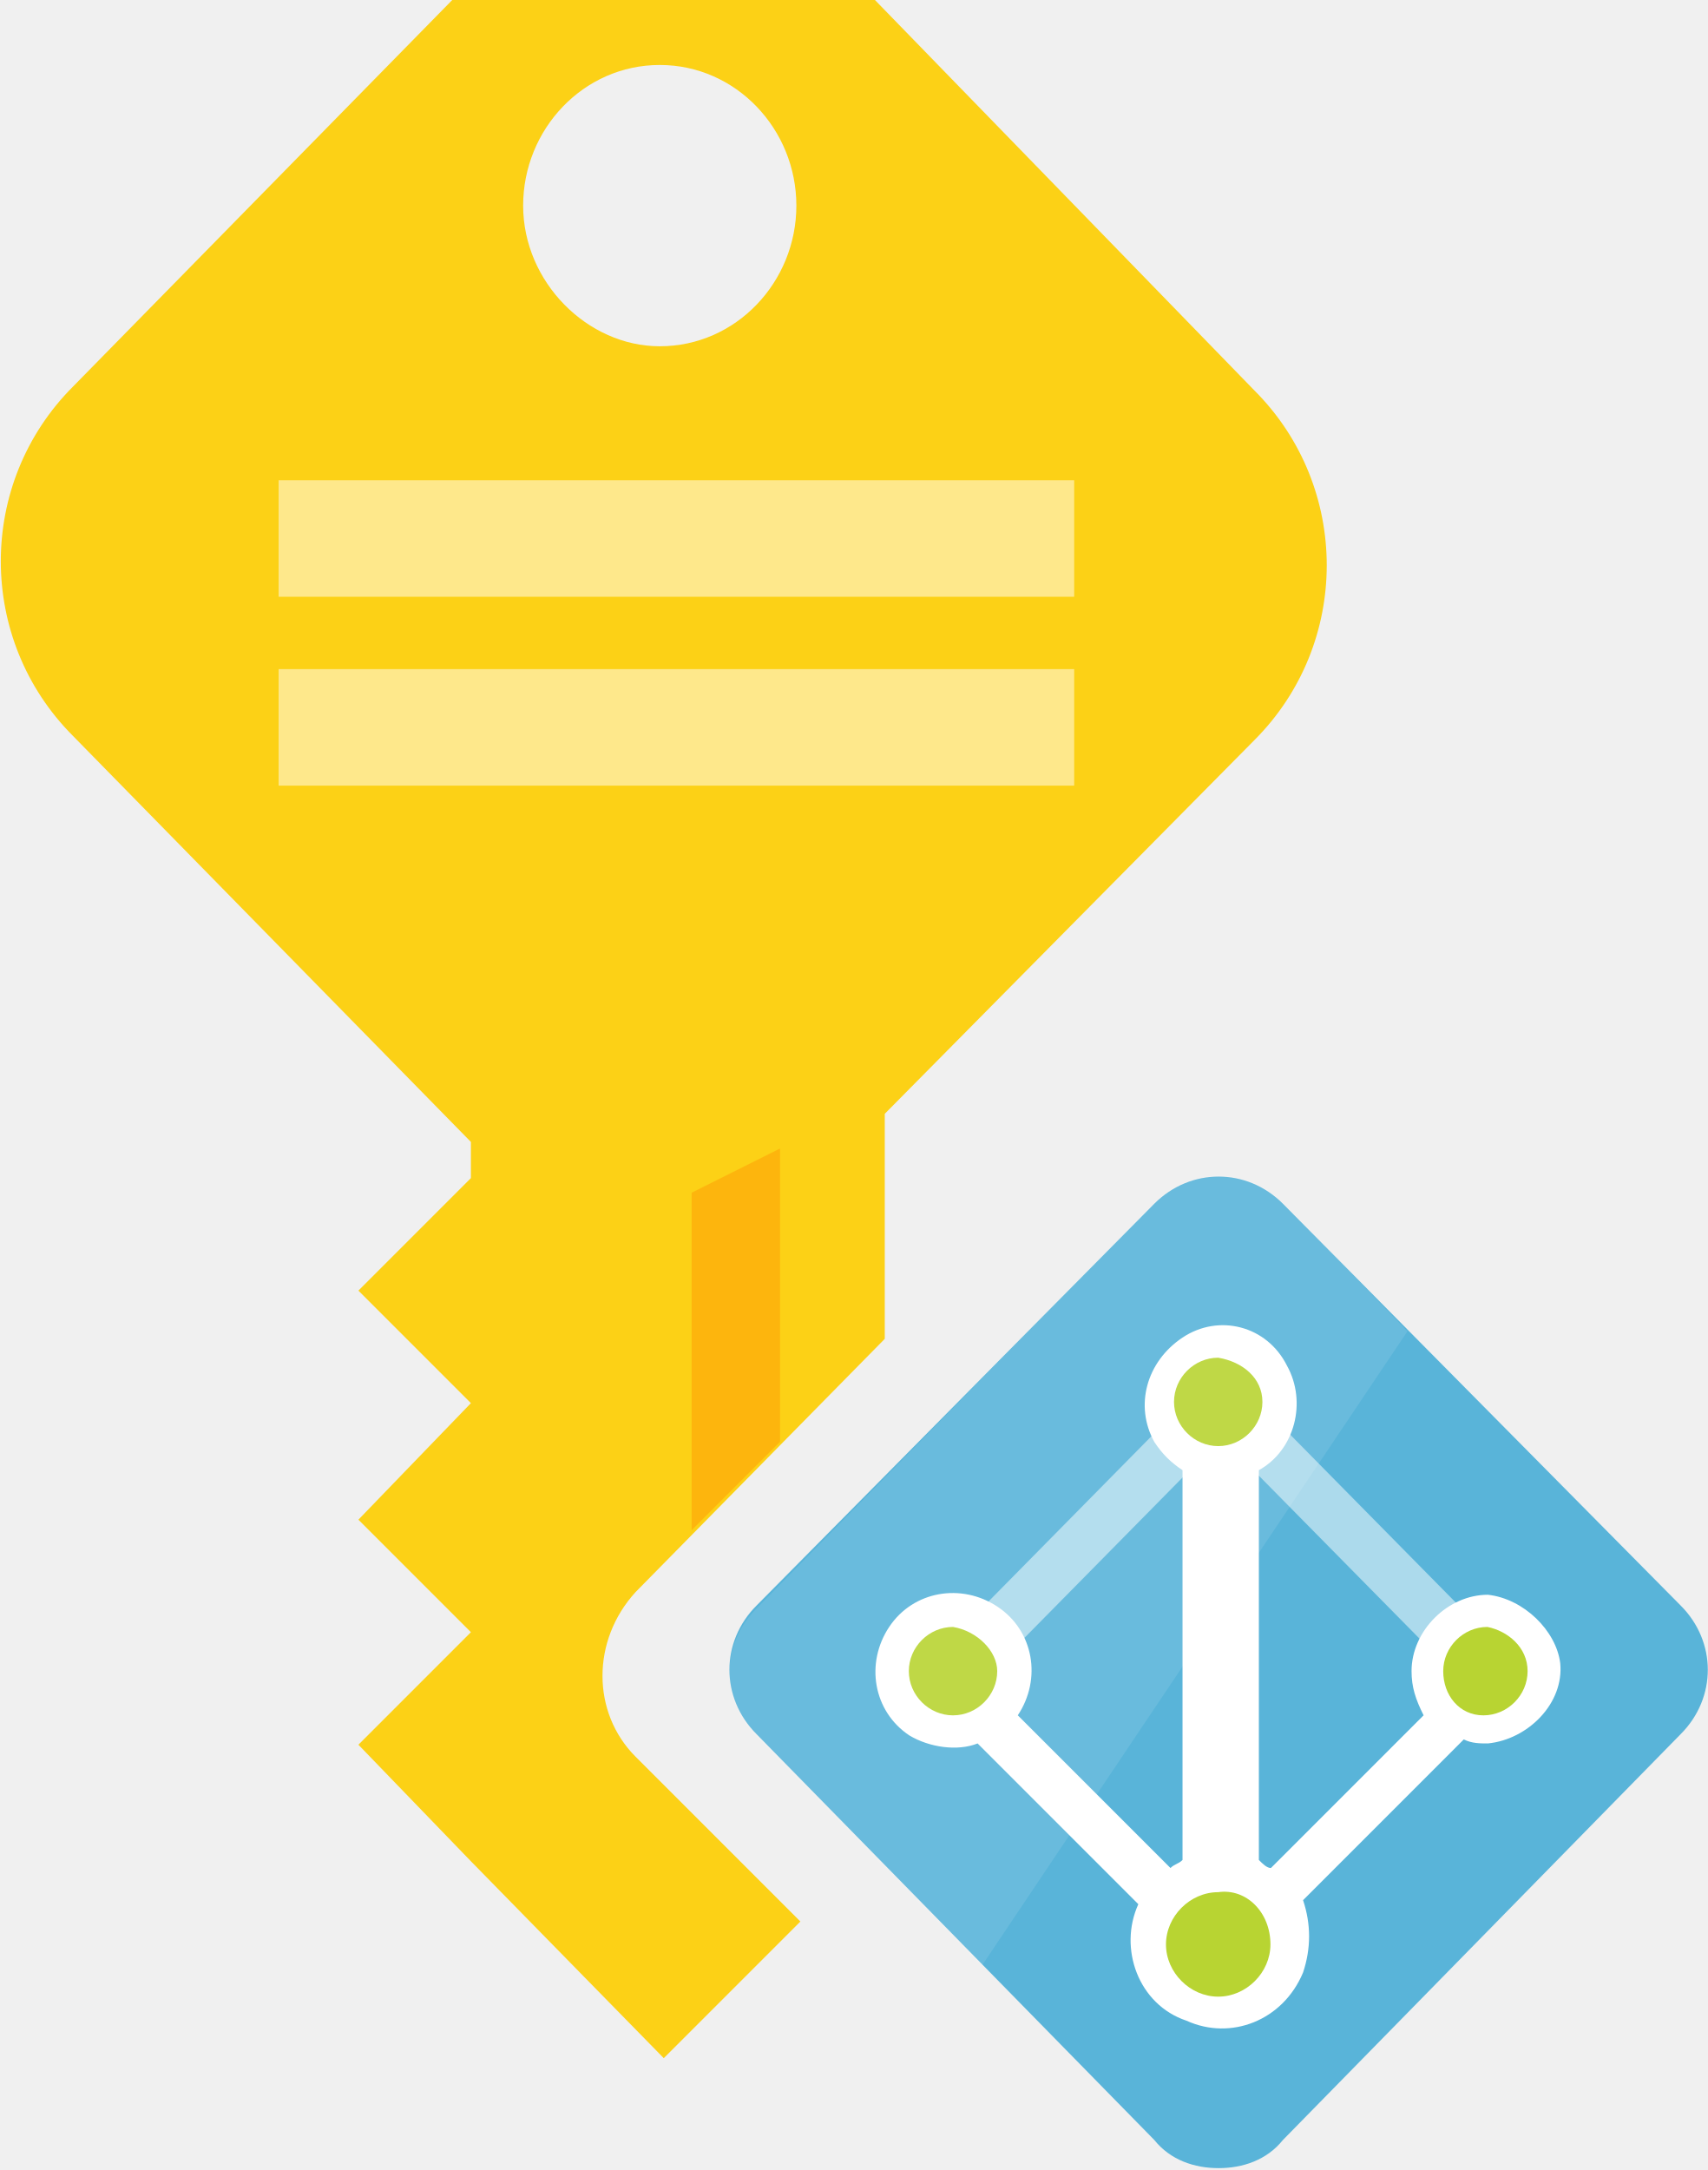
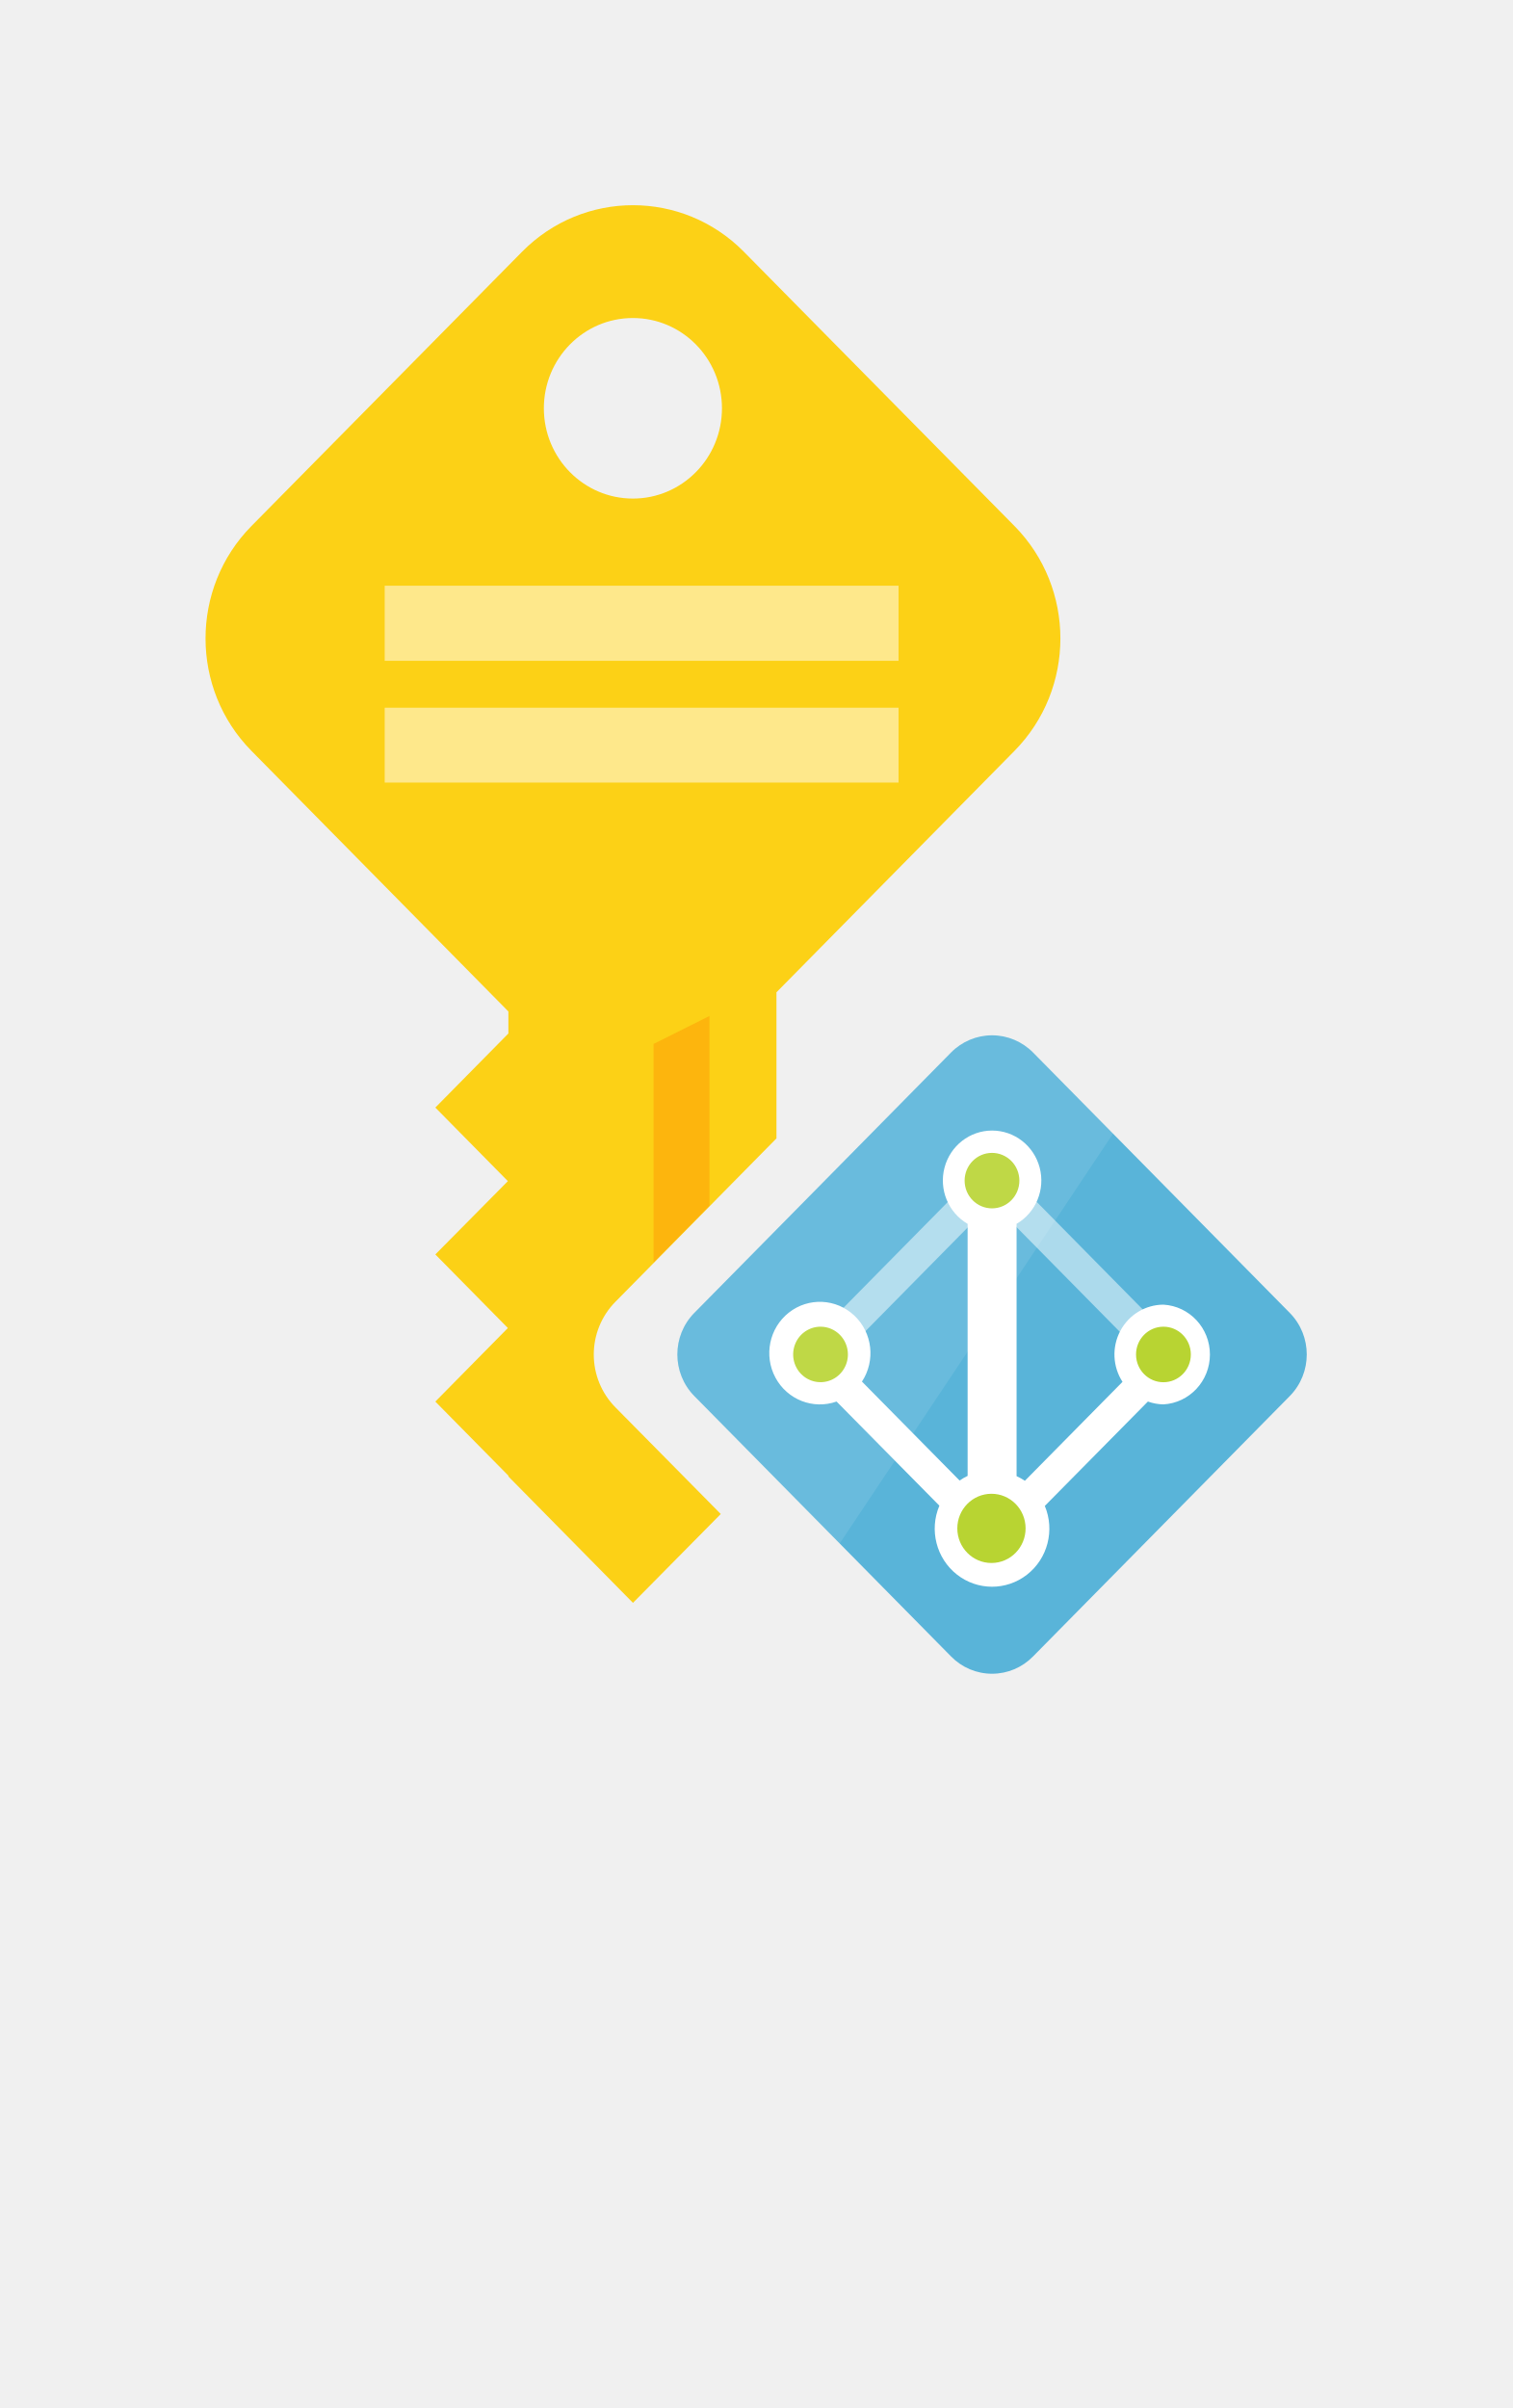
- <svg xmlns="http://www.w3.org/2000/svg" version="1.1" id="Layer_1" x="0px" y="0px" viewBox="0 0 42.5 54" style="enable-background:new 0 0 42.5 54;" xml:space="preserve">
+ <svg xmlns="http://www.w3.org/2000/svg" width="0.811in" height="1.291in" viewBox="0 0 58.36 92.959" xml:space="preserve" color-interpolation-filters="sRGB" class="st8">
  <style type="text/css">
- 	.st0{fill-rule:evenodd;clip-rule:evenodd;fill:#FCD116;}
- 	.st1{fill-rule:evenodd;clip-rule:evenodd;fill:#FFFFFF;fill-opacity:0.5;}
- 	.st2{fill-rule:evenodd;clip-rule:evenodd;fill:#59B4D9;}
- 	.st3{fill-rule:evenodd;clip-rule:evenodd;fill:#FFFFFF;}
- 	.st4{fill-rule:evenodd;clip-rule:evenodd;fill:#B8D432;}
- 	.st5{fill-rule:evenodd;clip-rule:evenodd;fill:#FFFFFF;fill-opacity:9.800000e-02;}
- 	.st6{fill-rule:evenodd;clip-rule:evenodd;fill:#FF8C00;fill-opacity:0.4;}
- </style>
+ 	
+ 		.st1 {fill:#fcd116;stroke:none;stroke-linecap:butt;stroke-width:7.92}
+ 		.st2 {fill:#ffffff;fill-opacity:0.5;stroke:none;stroke-linecap:butt;stroke-width:7.92}
+ 		.st3 {fill:#59b4d9;stroke:none;stroke-linecap:butt;stroke-width:7.92}
+ 		.st4 {fill:#ffffff;stroke:none;stroke-linecap:butt;stroke-width:7.92}
+ 		.st5 {fill:#b8d432;stroke:none;stroke-linecap:butt;stroke-width:7.92}
+ 		.st6 {fill:#ffffff;fill-opacity:0.098;stroke:none;stroke-linecap:butt;stroke-width:7.92}
+ 		.st7 {fill:#ff8c00;fill-opacity:0.4;stroke:none;stroke-linecap:butt;stroke-width:7.92}
+ 		.st8 {fill:none;fill-rule:evenodd;font-size:12px;overflow:visible;stroke-linecap:square;stroke-miterlimit:3}
+ 	
+ 	</style>
  <g>
    <g id="group1300-1" transform="translate(7.92,-28.3465)">
      <g id="group1301-2">
        <g id="shape1302-3" transform="translate(2.07834E-13,-2.73658)">
-           <path class="st0" d="M7.9,74.8c-1.1-1.1-1.1-2.9,0-4.1c0,0,0,0,0,0l6.2-6.3v-5.6l9.2-9.3c2.4-2.4,2.4-6.3,0-8.7L12.9,30.1      c-2.4-2.4-6.2-2.4-8.6,0L-6.1,40.7c-2.4,2.4-2.4,6.3,0,8.7l9.9,10.1v0.9L1,63.2L3.8,66L1,68.9l2.8,2.8L1,74.5l2.8,2.9v0l4.8,4.9      l3.4-3.4L7.9,74.8z M5.1,36.2c0-1.9,1.5-3.5,3.4-3.5c1.9,0,3.4,1.6,3.4,3.5c0,1.9-1.5,3.5-3.4,3.5c0,0,0,0,0,0      C6.7,39.7,5.1,38.1,5.1,36.2z" />
+           <path d="M15.82 85.41 A2.835 2.874 0 0 1 15.82 81.34 L22.04 75.03 L22.04 69.39 L31.23 60.07 A6.057 6.14          -180 0 0 31.23 51.39 L20.78 40.8 A6.057 6.14 -180 0 0 12.22 40.8 L1.77 51.39 A6.055 6.139          -180 0 0 1.77 60.07 L11.69 70.13 L11.69 70.98 L8.87 73.84 L11.67 76.68 L8.87 79.51 L11.67 82.35          L8.87 85.19 L11.69 88.05 L11.69 88.08 L16.5 92.96 L19.89 89.53 L15.82 85.41 ZM13.06 46.85 A3.438          3.485 0 1 1 16.5 50.33 A3.438 3.485 0 0 1 13.06 46.85 Z" class="st1" />
        </g>
        <g id="shape1303-5" transform="translate(6.91435,-34.4031)">
-           <path class="st1" d="M-7.9,74.7h19.8v2.9H-7.9V74.7z M-7.9,79.4h19.8v2.9H-7.9V79.4z" />
+           <path d="M0 85.36 L19.84 85.36 L19.84 88.26 L0 88.26 L0 85.36 ZM0 90.07 L19.84 90.07 L19.84 92.96 L0 92.96 L0          90.07 Z" class="st2" />
        </g>
        <g id="shape1304-7" transform="translate(18.2088,0)">
-           <path class="st2" d="M4.2,82.3c-0.6,0-1.2-0.2-1.6-0.7l-9.9-10.1c-0.9-0.9-0.9-2.3,0-3.2l9.9-10c0.9-0.9,2.3-0.9,3.2,0      c0,0,0,0,0,0l9.9,10c0.9,0.9,0.9,2.3,0,3.2L5.8,81.6C5.4,82.1,4.8,82.3,4.2,82.3z" />
+           <path d="M12.16 92.96 A2.225 2.255 0 0 1 10.57 92.29 L0.66 82.24 A2.241 2.272 0 0 1 0.66 79.03 L10.57          68.98 A2.24 2.271 0 0 1 13.74 68.98 L23.65 79.03 A2.24 2.271 0 0 1 23.65 82.24 L13.74 92.29          A2.225 2.255 0 0 1 12.16 92.96 Z" class="st3" />
        </g>
        <g id="shape1305-9" transform="translate(22.5107,-3.36836)">
-           <path class="st3" d="M6.6,71.4c-1,0-1.9,0.9-1.9,1.9c0,0.4,0.1,0.7,0.3,1.1l-3.8,3.8C1.1,78.2,1,78.1,0.9,78v-9.7      c0.9-0.5,1.2-1.7,0.7-2.6C1.1,64.7-0.1,64.4-1,65s-1.2,1.7-0.7,2.6c0.2,0.3,0.4,0.5,0.7,0.7V78c-0.1,0.1-0.2,0.1-0.3,0.2      l-3.8-3.8c0.6-0.9,0.4-2.1-0.5-2.7s-2.1-0.4-2.7,0.5s-0.4,2.1,0.5,2.7c0.5,0.3,1.2,0.4,1.7,0.2l4,4c-0.5,1.1,0,2.5,1.2,2.9      c1.1,0.5,2.4,0,2.9-1.2c0.2-0.6,0.2-1.2,0-1.8l4-4c0.2,0.1,0.4,0.1,0.6,0.1c1-0.1,1.9-1,1.8-2C8.3,72.3,7.5,71.5,6.6,71.4      L6.6,71.4z" />
+           <path d="M14.47 82.08 A1.897 1.924 -180 0 0 12.89 85.06 L9.12 88.88 A2.232 2.263 -180 0 0 8.8 88.7 L8.8          78.96 A1.901 1.928 -180 1 0 6.91 78.96 L6.91 88.69 A2.197 2.227 -180 0 0 6.6 88.87 L2.83          85.05 A1.953 1.98 -180 1 0 1.85 85.82 L5.82 89.84 A2.213 2.243 -180 1 0 9.89 89.85 L13.87          85.82 A1.877 1.903 -180 0 0 14.47 85.93 A1.901 1.928 -180 0 0 14.47 82.08 L14.47 82.08 Z" class="st4" />
        </g>
        <g id="shape1306-11" transform="translate(29.9102,-11.4514)">
-           <path class="st1" d="M-7.9,75.1l0.9-0.9l7.1,7.2l-0.9,0.9L-7.9,75.1z" />
+           <path d="M0 85.75 L0.87 84.87 L7.98 92.08 L7.11 92.96 L0 85.75 Z" class="st2" />
        </g>
        <g id="shape1307-13" transform="translate(22.8498,-11.4446)">
-           <path class="st1" d="M-7.9,81.4l7.1-7.2l0.9,0.9L-7,82.3L-7.9,81.4z" />
+           <path d="M0 92.08 L7.11 84.87 L7.98 85.75 L0.87 92.96 L0 92.08 Z" class="st2" />
        </g>
        <g id="shape1308-15" transform="translate(22.9989,-4.66738)">
-           <path class="st4" d="M0.7,81.4c0,0.7-0.6,1.3-1.3,1.3c-0.7,0-1.3-0.6-1.3-1.3c0-0.7,0.6-1.3,1.3-1.3c0,0,0,0,0,0      C0.1,80,0.7,80.6,0.7,81.4z M0.5,67.9C0.5,68.5,0,69-0.6,69c-0.6,0-1.1-0.5-1.1-1.1c0-0.6,0.5-1.1,1.1-1.1      C0,66.9,0.5,67.3,0.5,67.9C0.5,67.9,0.5,67.9,0.5,67.9z M-6.1,74.6c0,0.6-0.5,1.1-1.1,1.1s-1.1-0.5-1.1-1.1s0.5-1.1,1.1-1.1      c0,0,0,0,0,0C-6.6,73.6-6.1,74.1-6.1,74.6z M7.1,74.6c0,0.6-0.5,1.1-1.1,1.1S5,75.2,5,74.6c0-0.6,0.5-1.1,1.1-1.1      C6.6,73.6,7.1,74,7.1,74.6C7.1,74.6,7.1,74.6,7.1,74.6z" />
+           <path d="M8.66 92.01 A1.318 1.336 0 1 1 7.34 90.68 A1.317 1.335 0 0 1 8.66 92.01 ZM8.42 78.59 A1.057          1.071 0 1 1 7.36 77.52 A1.056 1.071 0 0 1 8.42 78.59 ZM1.8 85.3 A1.057 1.071 0 1 1 0.75 84.23          A1.058 1.072 0 0 1 1.8 85.3 ZM15.04 85.3 A1.058 1.072 0 1 1 13.98 84.23 A1.058 1.072          0 0 1 15.04 85.3 Z" class="st5" />
        </g>
        <g id="shape1309-17" transform="translate(18.2088,-5.02584)">
-           <path class="st5" d="M5.8,63.3c-0.9-0.9-2.3-0.9-3.2,0c0,0,0,0,0,0l-9.9,10.1c-0.9,0.9-0.9,2.3,0,3.2l5.6,5.7L8.9,66.5L5.8,63.3      z" />
+           <path d="M13.74 74 A2.237 2.268 -180 0 0 10.57 74 L0.66 84.06 A2.241 2.272 -180 0 0 0.66 87.27 L6.27          92.96 L16.83 77.13 L13.74 74 Z" class="st6" />
        </g>
        <g id="shape1310-19" transform="translate(17.2938,-15.8735)">
-           <path class="st6" d="M-5.8,80.1v-7.3l-2.2,1.1v8.4L-5.8,80.1z" />
+           <path d="M2.16 90.77 L2.16 83.44 L0 84.52 L0 92.96 L2.16 90.77 Z" class="st7" />
        </g>
      </g>
    </g>
  </g>
</svg>
